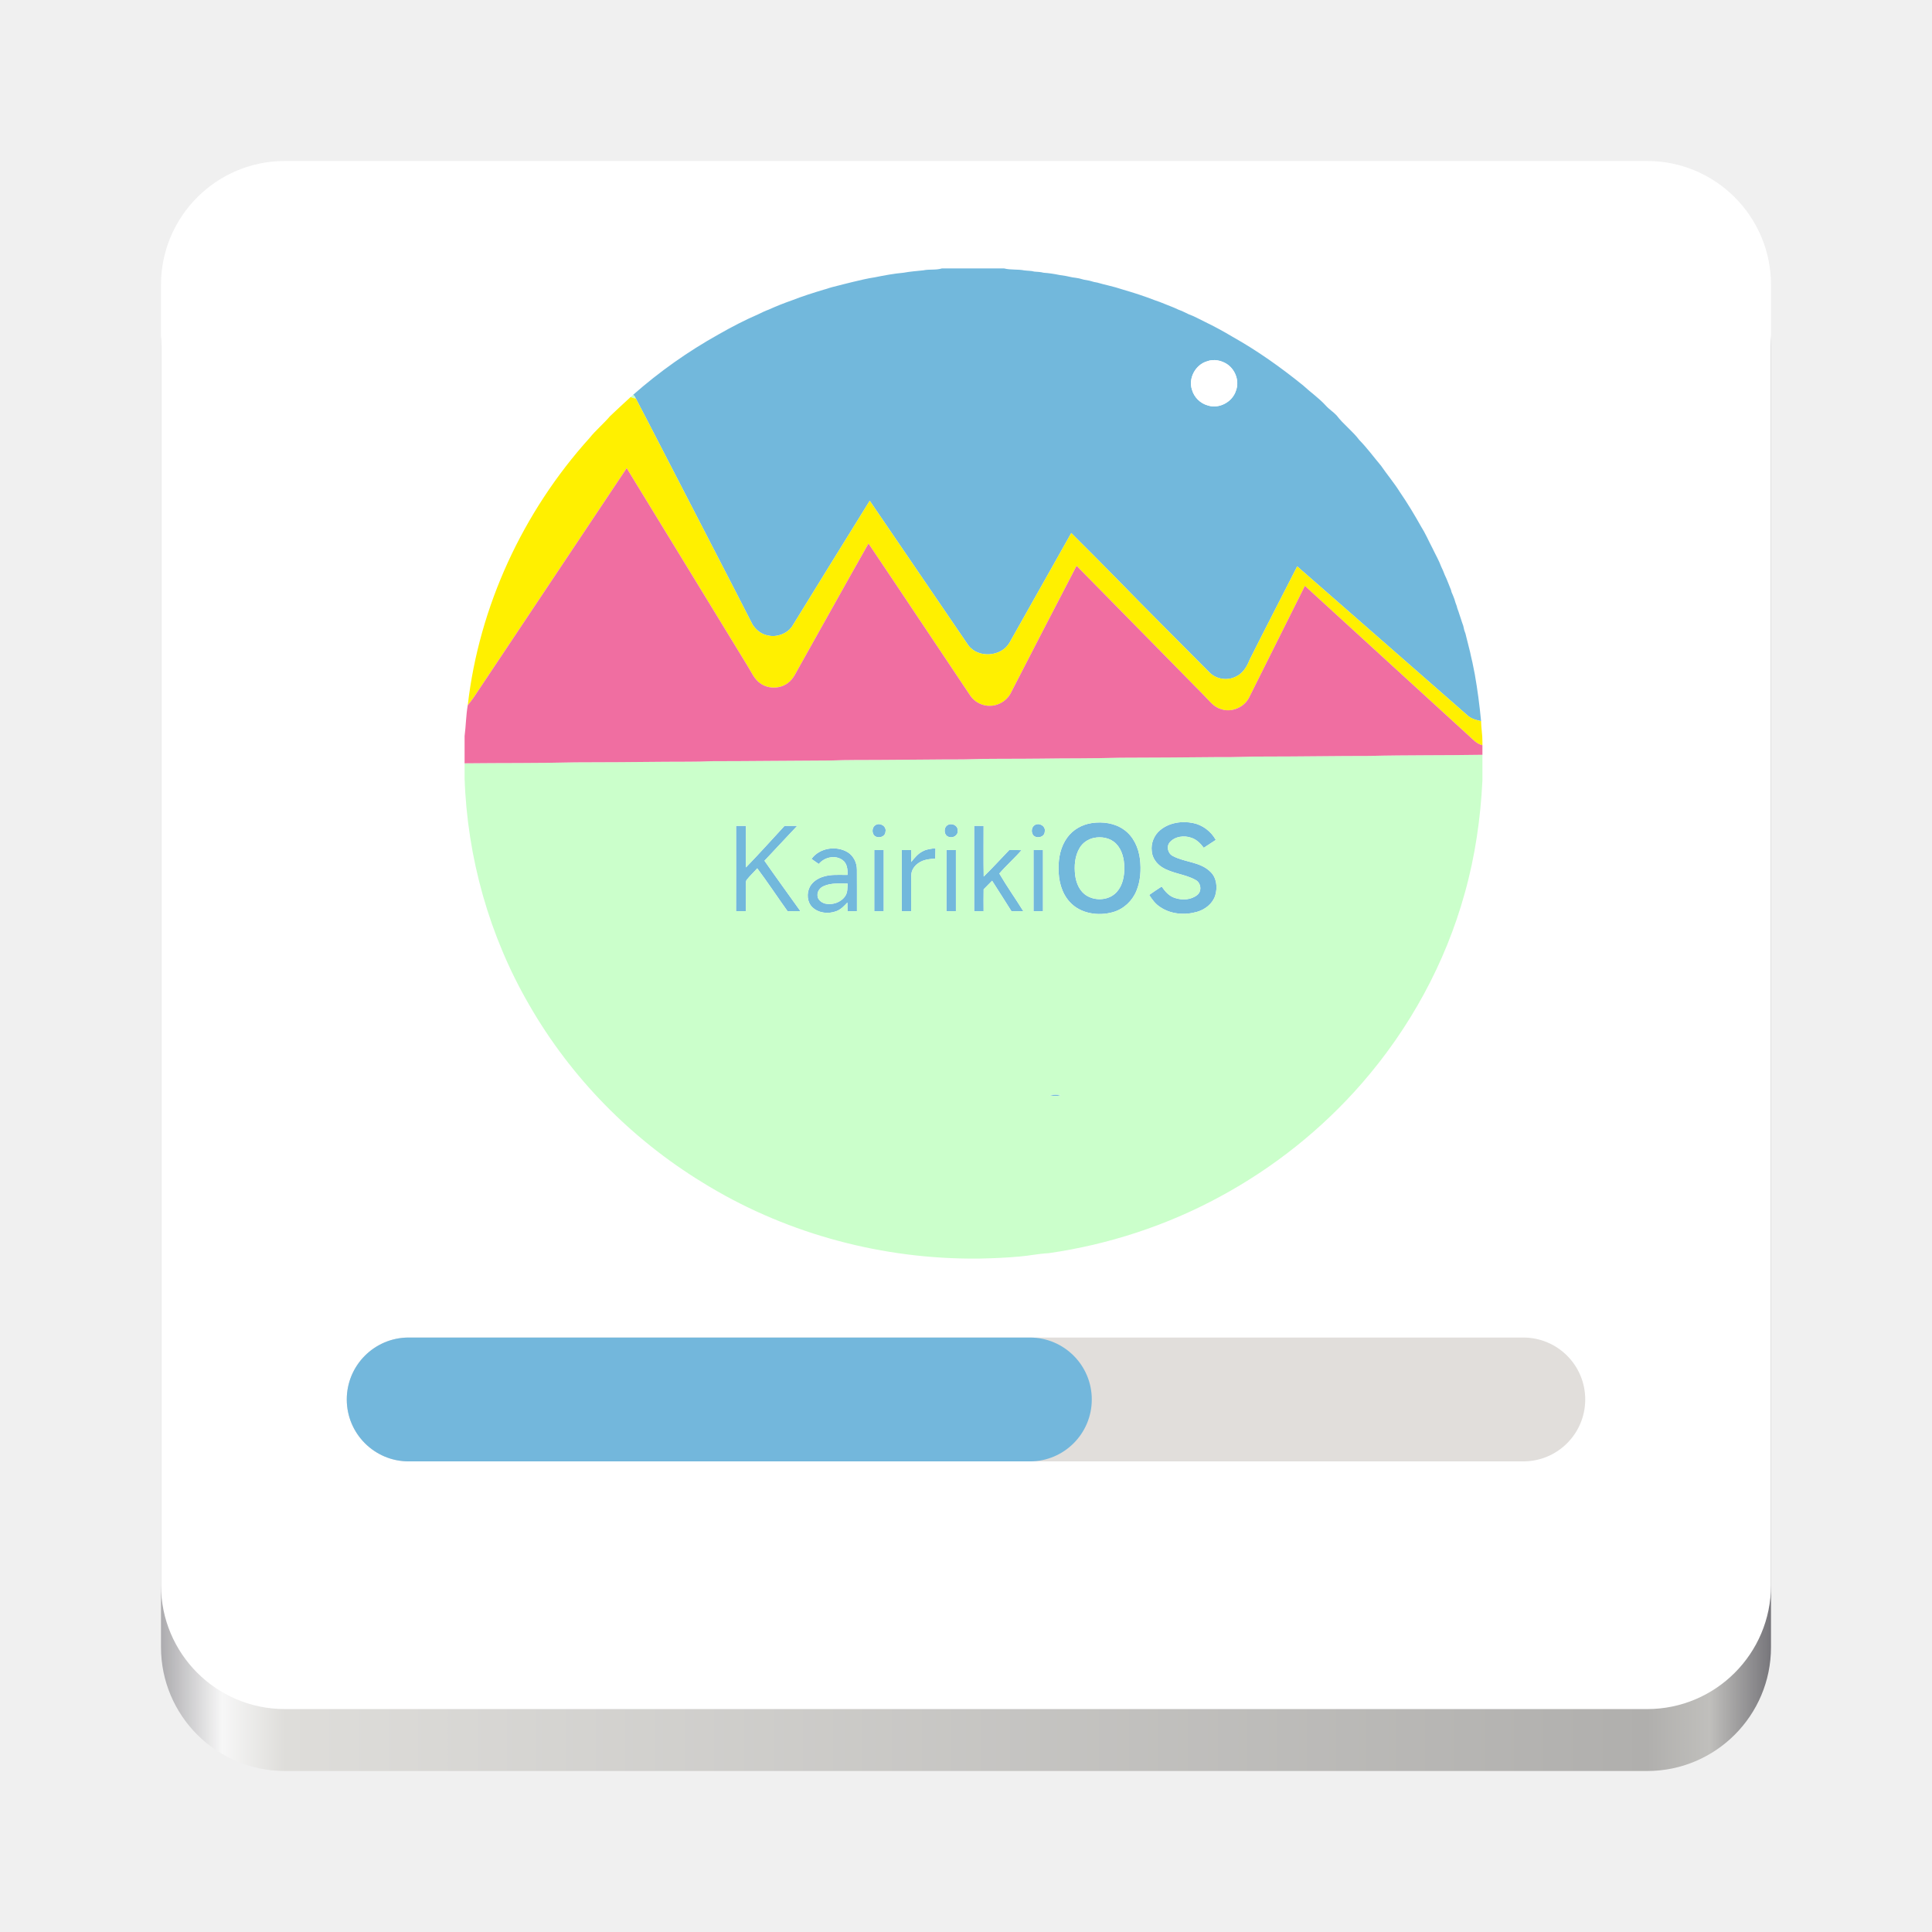
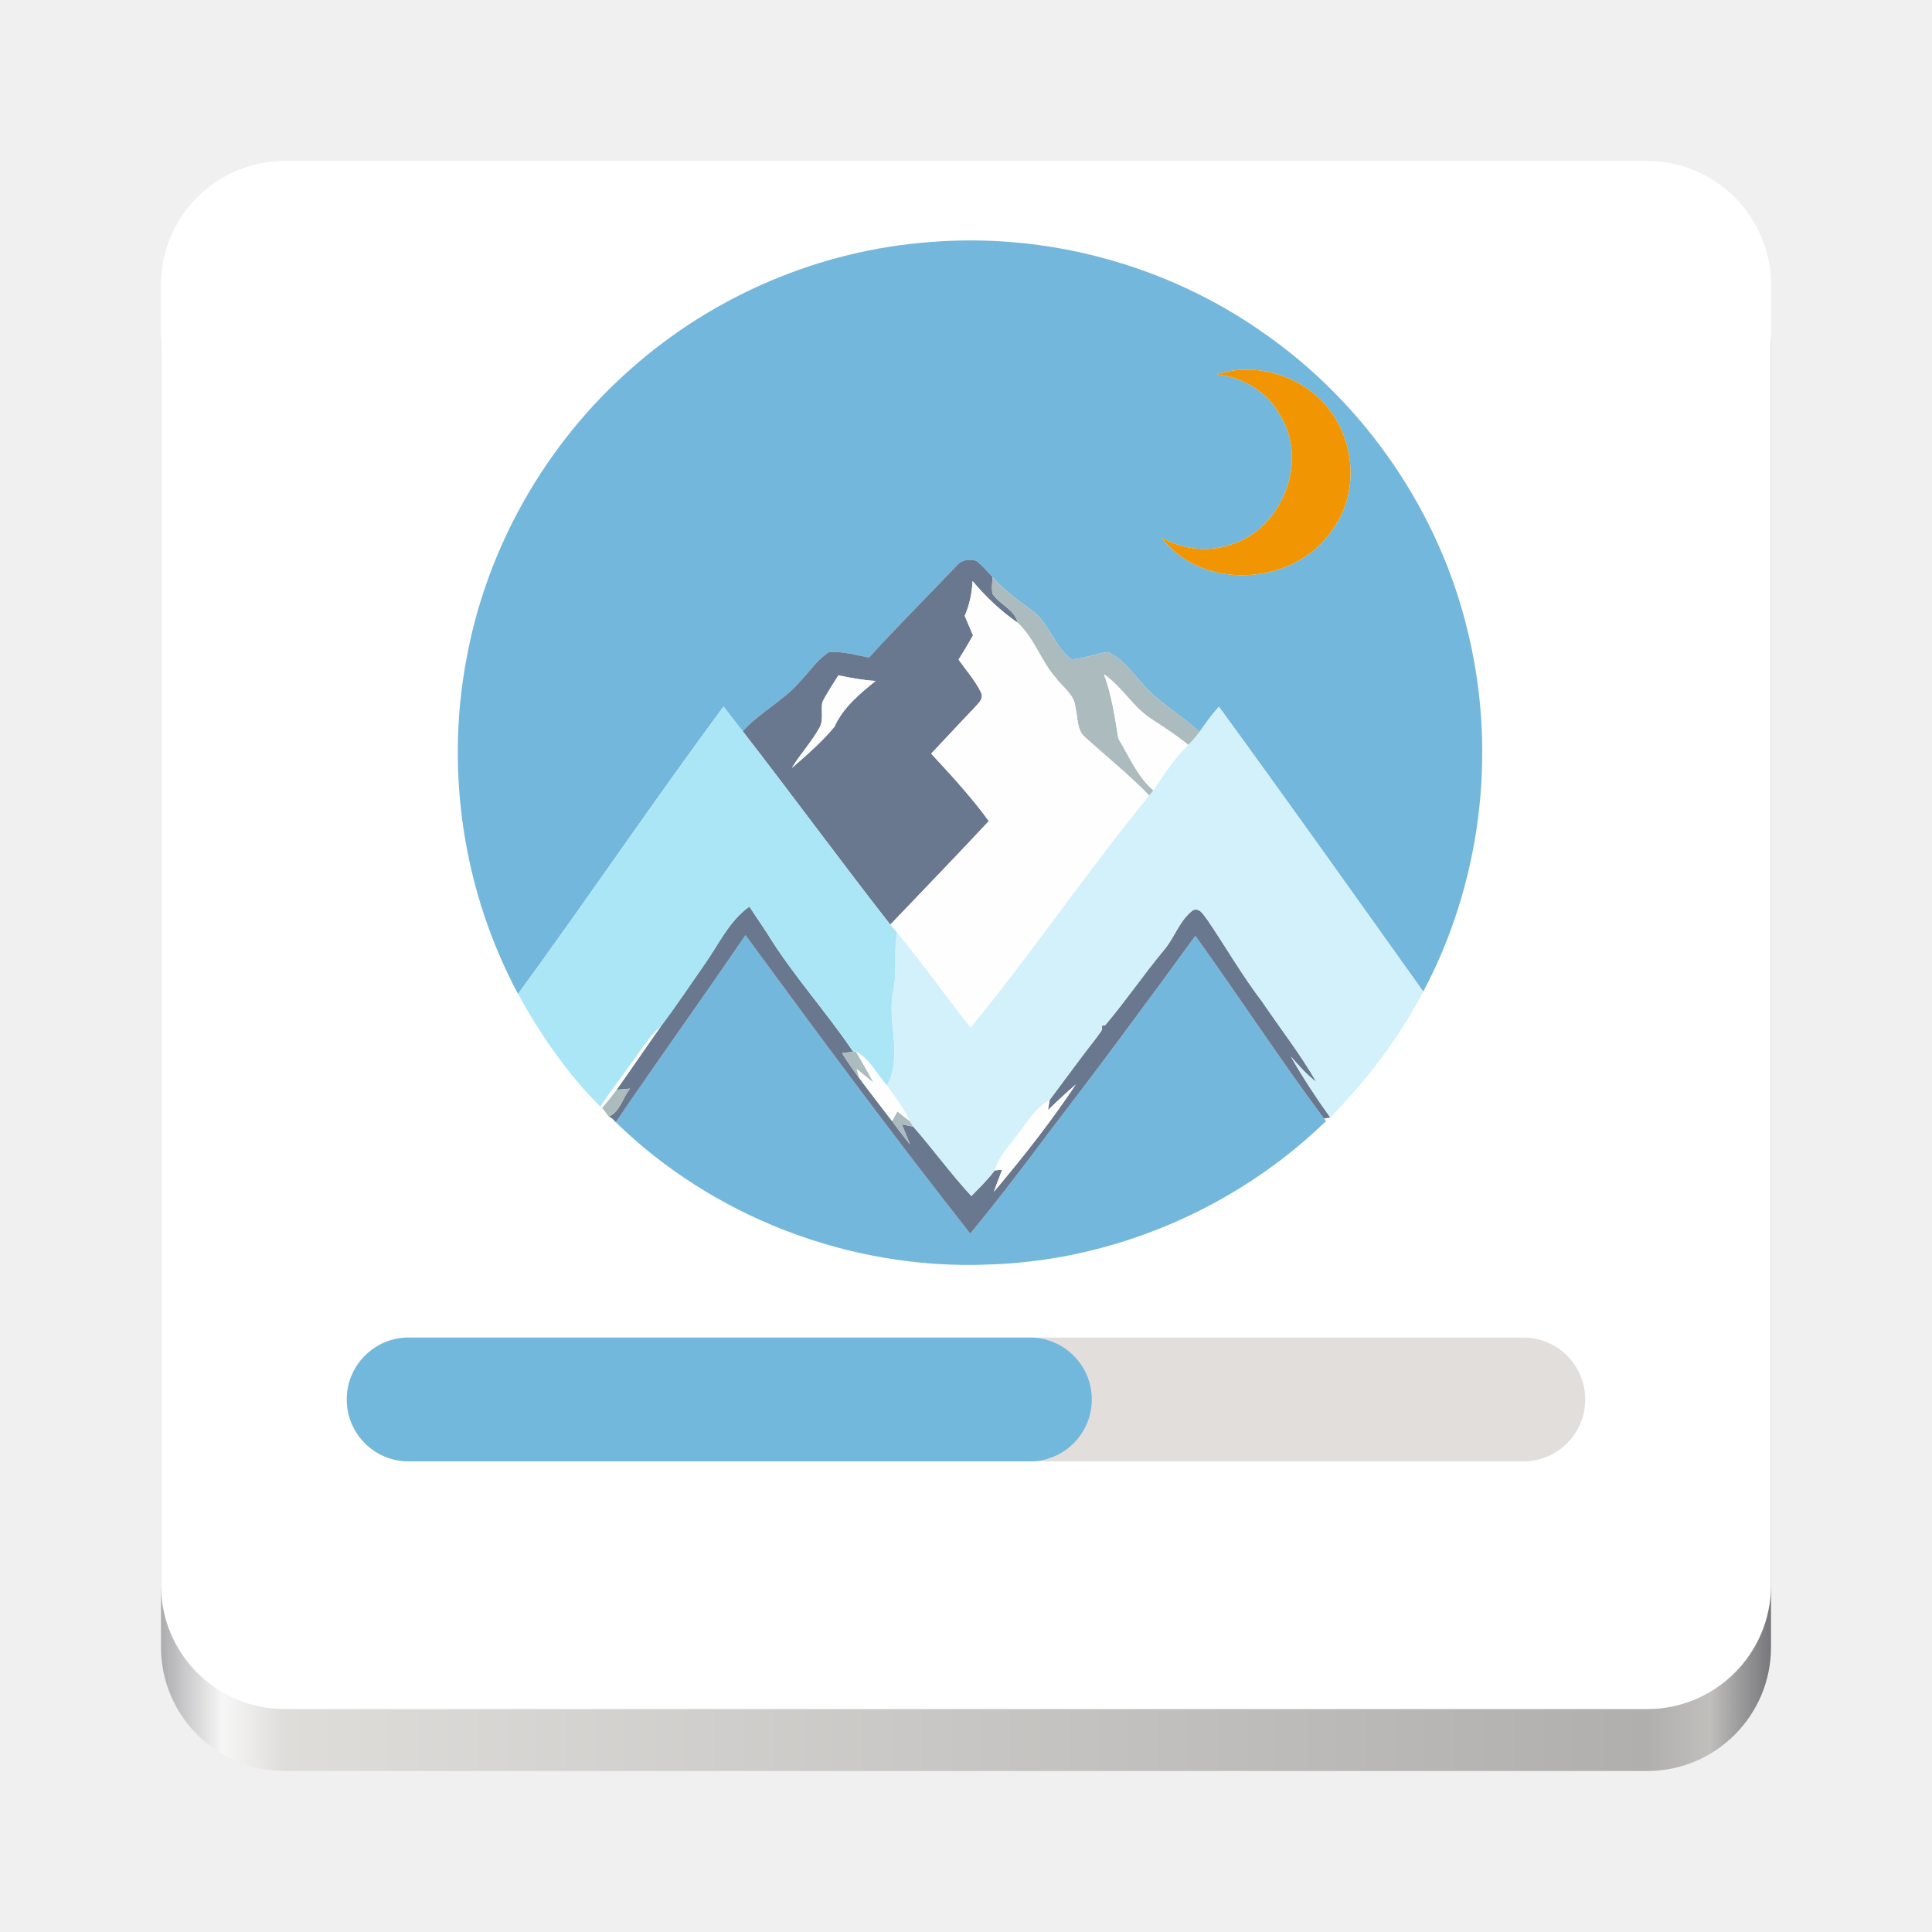
<svg xmlns="http://www.w3.org/2000/svg" xmlns:xlink="http://www.w3.org/1999/xlink" width="48" height="48" version="1.0" id="svg38" xml:space="preserve">
  <defs id="defs16">
    <linearGradient xlink:href="#a" id="b" gradientUnits="userSpaceOnUse" gradientTransform="matrix(0.23214,0,0,0.32895,-8.567,435.827)" x1="88.596" y1="-449.394" x2="536.596" y2="-449.394" />
    <linearGradient id="a">
      <stop offset="0" stop-color="#acabae" id="stop3" />
      <stop offset=".038" stop-color="#f7f7f7" id="stop5" />
      <stop offset=".077" stop-color="#deddda" id="stop7" />
      <stop offset=".923" stop-color="#b0afad" id="stop9" />
      <stop offset=".962" stop-color="#c0bfbc" id="stop11" />
      <stop offset="1" stop-color="#77767b" id="stop13" />
    </linearGradient>
    <linearGradient xlink:href="#a" id="linearGradient911" gradientUnits="userSpaceOnUse" gradientTransform="matrix(0.23214,0,0,0.32895,-8.567,435.827)" x1="88.596" y1="-449.394" x2="536.596" y2="-449.394" />
  </defs>
  <g transform="matrix(0.3846154,0,0,0.3846154,-0.6153843,-66.76923)" id="g36-2" style="display:inline;stroke-width:2.6">
    <rect ry="8" rx="8" y="188" x="12" height="100" width="104" style="fill:url(#linearGradient911);stroke-width:6.76;marker:none" fill="url(#b)" id="rect18-7" />
    <rect style="stroke-width:6.76;marker:none" width="104" height="100" x="12" y="184" rx="8" ry="8" fill="#ffffff" id="rect20-0" />
    <g transform="translate(-104,-365.5)" color="#000000" id="g26-9" style="stroke-width:6.76">
      <rect ry="4" rx="4" y="625.5" x="128" height="8" width="80" style="stroke-width:17.576;marker:none" overflow="visible" fill="#e1dedb" id="rect22-3" />
-       <rect ry="4" rx="4" y="625.5" x="128" height="8" width="48.125" style="fill:#73b7dc;fill-opacity:1;stroke-width:17.576;marker:none" overflow="visible" fill="#3584e4" id="rect24-6" />
+       <rect ry="4" rx="4" y="625.5" x="128" height="8" width="48.125" style="fill:#72b8dc;fill-opacity:1;stroke-width:17.576;marker:none" overflow="visible" fill="#3584e4" id="rect24-6" />
    </g>
  </g>
-   <g id="g2" transform="matrix(0.02867108,0,0,0.02867108,11.54251,6.669176)">
-     <g id="#72b8dcff">
-       <path fill="#72b8dc" opacity="1" d="m 413.6,0 h 53.91 c 5.77,1.46 11.77,0.56 17.58,1.71 2.87,0.38 5.82,0.23 8.64,1.03 2.67,0.22 5.39,0.27 8,0.99 4.66,0.3 9.28,1.03 13.86,1.97 3.7,0.45 7.38,1.15 11.01,2.01 1.97,0.27 3.96,0.52 5.92,0.92 1.34,0.35 2.69,0.69 4.03,1.09 1.67,0.27 3.34,0.55 5,0.91 1.34,0.36 2.68,0.71 4.02,1.13 0.9,0.17 1.82,0.34 2.74,0.51 1.71,0.51 3.47,0.92 5.2,1.43 1.33,0.31 2.67,0.62 4,0.98 4.36,1.02 8.66,2.25 12.92,3.64 9.47,2.76 18.89,5.8 28.08,9.38 2.69,0.91 5.38,1.85 7.99,3 1.68,0.61 3.34,1.28 4.99,1.98 2.38,0.87 4.68,1.93 6.98,3 3.09,1.09 6.02,2.58 8.97,4.01 4.9,1.74 9.41,4.38 14.1,6.6 8.18,3.97 16.19,8.29 23.99,12.98 21.6,12.1 41.82,26.52 61.07,42.08 6.42,5.96 13.71,10.95 19.63,17.45 2.81,3.23 6.54,5.45 9.43,8.59 5.85,7.74 13.86,13.53 19.67,21.31 6.81,6.94 12.54,14.83 18.8,22.25 5.25,7.66 11.27,14.76 16.21,22.64 6.62,9.65 12.68,19.68 18.39,29.88 3.84,6.05 6.67,12.66 9.99,18.99 2.52,5.36 5.57,10.49 7.61,16.07 1.08,2.3 2.16,4.6 3,7 1.07,2.29 2.14,4.59 3,6.97 0.86,2.03 1.65,4.09 2.45,6.14 0.11,0.44 0.32,1.32 0.43,1.76 0.94,2.01 1.74,4.09 2.52,6.18 0.28,1 0.59,2.01 0.91,3.01 0.35,1.02 0.73,2.03 1.12,3.04 0.12,0.46 0.35,1.37 0.46,1.83 0.37,1.01 0.74,2.03 1.11,3.05 0.32,0.99 0.65,1.99 0.97,3 0.34,0.99 0.67,2 1.01,3.01 0.32,0.99 0.64,1.99 0.96,3 0.36,1 0.72,2 1.08,3.01 0.33,1.31 0.62,2.64 0.92,3.98 0.35,1 0.71,2 1.07,3.01 0.34,1.31 0.65,2.63 0.97,3.96 0.37,1.32 0.68,2.66 1.02,4.01 0.35,1.32 0.66,2.65 0.99,3.99 0.36,1.32 0.68,2.66 1.01,4 0.49,2.04 0.82,4.12 1.35,6.16 0.2,0.92 0.42,1.84 0.66,2.77 0.38,1.66 0.66,3.33 1,5.01 0.37,1.66 0.66,3.34 1.01,5.02 2.39,13.54 4.19,27.17 5.48,40.85 -4.02,-0.87 -8.17,-1.93 -11.38,-4.65 -49.34,-43.12 -98.56,-86.39 -147.95,-129.45 -13.73,26.96 -27.63,53.85 -41.2,80.89 -2.28,5.88 -5.76,11.73 -11.68,14.51 -7.35,3.89 -17,2.54 -22.93,-3.29 -27.57,-27.74 -55.26,-55.36 -82.55,-83.37 -12.41,-12.61 -24.82,-25.22 -37.42,-37.64 -17.89,31.66 -35.64,63.39 -53.52,95.05 -7.08,12.28 -27.23,13.7 -35.71,2.23 -28.5,-41.72 -56.9,-83.52 -85.41,-125.24 -22.55,36.41 -45.13,72.81 -67.53,109.31 -4.66,6.13 -13.12,9.15 -20.62,7.44 -5.64,-0.94 -10.38,-4.8 -13.42,-9.5 -19.91,-39.03 -40.2,-77.88 -60.21,-116.86 -13.71,-26.32 -27.12,-52.8 -40.93,-79.06 -0.6,-1.16 -1.2,-2.4 -2.3,-3.16 22.7,-19.99 47.53,-37.58 73.96,-52.31 11.19,-6.41 22.68,-12.39 34.52,-17.5 2.95,-1.43 5.89,-2.9 8.98,-4 6.53,-2.96 13.2,-5.62 19.97,-7.98 9.21,-3.61 18.67,-6.61 28.15,-9.43 0.45,-0.13 1.36,-0.38 1.81,-0.51 3.61,-1.26 7.32,-2.19 11.04,-3.08 1.32,-0.38 2.65,-0.7 3.99,-1.03 1.31,-0.36 2.65,-0.67 3.99,-0.99 1.32,-0.36 2.66,-0.68 4.01,-0.99 6.27,-1.48 12.55,-3.06 18.94,-3.98 8.23,-1.67 16.52,-3.23 24.89,-3.97 5.67,-1.04 11.44,-1.48 17.17,-2.08 C 402.81,0.52 408.35,1.62 413.6,0 m 229.71,80.5 c -9.98,2.94 -16.37,14.73 -12.98,24.65 1.81,6.5 7.18,11.81 13.69,13.57 9.81,3.24 21.36,-3 24.4,-12.79 3.16,-8.18 -0.41,-18.05 -7.55,-22.9 -5.08,-3.4 -11.74,-4.76 -17.56,-2.53 z" id="path1-0" />
-       <path fill="#72b8dc" opacity="1" d="m 543.44,480.62 c 9.63,-1.45 20.08,0.01 28.09,5.83 8.2,5.86 12.58,15.76 13.74,25.55 1.05,9.14 0.48,18.7 -3.06,27.29 -3.55,8.8 -11.1,15.87 -20.27,18.48 -12.9,3.7 -28.48,1.38 -37.73,-8.99 -6.99,-7.77 -9.62,-18.52 -9.5,-28.77 -0.16,-9.38 1.86,-19.12 7.49,-26.8 4.93,-6.92 12.9,-11.35 21.24,-12.59 m 1.91,12.84 c -5,1.07 -9.62,4.12 -12.28,8.54 -4.37,7.16 -4.95,15.96 -3.93,24.1 0.91,6.82 3.97,13.96 10.16,17.54 8.02,4.78 19.6,3.78 25.9,-3.4 5.15,-5.74 6.59,-13.8 6.48,-21.28 -0.1,-7.32 -1.89,-15.14 -7.18,-20.5 -4.9,-4.98 -12.48,-6.37 -19.15,-5 z" id="path2-9" />
-       <path fill="#72b8dc" opacity="1" d="m 602.73,486.74 c 7.79,-6.49 18.76,-8.16 28.5,-6.16 8.34,1.65 15.61,7.25 19.73,14.63 -3.47,2.28 -6.93,4.58 -10.42,6.83 -2.8,-3.72 -6.24,-7.21 -10.78,-8.68 -6.21,-2.22 -14.09,-1.28 -18.62,3.84 -3.26,3.69 -1.66,9.92 2.68,12.01 10.35,5.5 23.67,4.93 32.39,13.55 5.55,5.15 6.38,13.65 4.27,20.58 -2.27,7.14 -8.75,12.18 -15.77,14.19 -10.6,3.07 -22.79,2.15 -32.03,-4.2 -4.02,-2.58 -6.93,-6.45 -9.41,-10.45 3.53,-2.52 7.15,-4.93 10.8,-7.28 2.88,4.23 6.44,8.38 11.53,9.92 6.33,2.13 14.02,1.71 19.35,-2.64 4.24,-3.45 3.09,-10.79 -1.76,-13.11 -9.09,-5.02 -20.09,-5.37 -28.94,-10.98 -4.7,-3.06 -8.37,-8.05 -8.78,-13.77 -0.87,-6.82 1.95,-13.91 7.26,-18.28 z" id="path3-4" />
-       <path fill="#72b8dc" opacity="1" d="m 356.27,482.23 c 3.9,-2.24 9.53,1.17 8.47,5.83 -0.1,4.78 -6.98,6.43 -9.93,3.13 -2.13,-2.63 -1.65,-7.28 1.46,-8.96 z" id="path4-8" />
-       <path fill="#72b8dc" opacity="1" d="m 418.39,482.48 c 3.45,-2.35 9.2,0.05 8.9,4.55 0.63,4.26 -4.28,7.03 -7.93,5.5 -4.11,-1.39 -4.47,-7.79 -0.97,-10.05 z" id="path5-8" />
-       <path fill="#72b8dc" opacity="1" d="m 494.26,482.24 c 3.89,-2.25 9.53,1.14 8.48,5.8 -0.08,4.82 -7.04,6.47 -9.97,3.1 -2.07,-2.63 -1.6,-7.24 1.49,-8.9 z" id="path6-2" />
-       <path fill="#72b8dc" opacity="1" d="m 235.25,483.03 c 2.83,-0.02 5.67,-0.01 8.51,0.01 -0.01,11.99 -0.17,23.99 0.08,35.99 11.36,-11.78 22.33,-23.93 33.4,-35.97 3.66,-0.07 7.32,-0.08 10.99,-0.03 -9.49,10.05 -18.95,20.13 -28.38,30.23 10.23,14.68 20.78,29.12 31.16,43.7 -3.7,0.04 -7.4,0.05 -11.1,0.05 -8.86,-12.33 -17.2,-25.04 -26.31,-37.18 -2.92,3.33 -6.21,6.33 -8.98,9.8 -1.24,1.5 -0.81,3.58 -0.95,5.38 0.09,7.32 0.03,14.65 0.08,21.97 -2.84,0 -5.68,-0.01 -8.52,-0.04 0.09,-24.64 0.05,-49.27 0.02,-73.91 z" id="path7-4" />
-       <path fill="#72b8dc" opacity="1" d="m 441.56,482.98 c 2.73,0.01 5.45,0.03 8.19,0.06 0.02,14.64 -0.16,29.28 0.09,43.92 7.59,-7.42 14.74,-15.28 22.09,-22.94 3.57,-0.04 7.15,-0.04 10.72,0.03 -6.11,7.06 -13.2,13.23 -19.27,20.31 6.47,11.12 14,21.66 20.78,32.62 -3.42,0.02 -6.83,0.03 -10.25,0.04 -5.65,-8.78 -11.07,-17.7 -16.79,-26.44 -2.42,2.5 -4.85,4.99 -7.33,7.43 -0.12,6.31 -0.07,12.62 -0.03,18.93 -2.74,0.03 -5.47,0.06 -8.2,0.09 -0.05,-24.68 -0.05,-49.37 0,-74.05 z" id="path8-5" />
-       <path fill="#72b8dc" opacity="1" d="m 300.62,511.68 c 6.93,-9.63 21.44,-11.78 31.38,-5.79 5.12,3.19 7.98,9.19 7.97,15.14 0.1,11.99 -0.01,23.98 0.03,35.97 -2.74,-0.01 -5.47,-0.01 -8.2,-0.01 -0.03,-2.52 -0.06,-5.04 -0.08,-7.55 -2.8,3.02 -5.75,6.17 -9.74,7.58 -6.75,2.51 -15.2,1.71 -20.55,-3.41 -4.69,-4.46 -5.17,-12.04 -2.33,-17.61 2.25,-4.34 6.56,-7.24 11.11,-8.74 6.94,-2.42 14.4,-1.64 21.61,-1.7 0.19,-4.63 -0.22,-10.05 -4.4,-12.95 -6.42,-4.61 -15.64,-2.39 -20.5,3.47 -2.11,-1.46 -4.21,-2.93 -6.3,-4.4 m 10.64,23.53 c -3.11,1.31 -5.6,4.32 -5.45,7.82 -0.13,3.76 3.28,6.5 6.63,7.36 6.36,1.45 13.75,-1.01 17.42,-6.54 2.16,-3.18 1.86,-7.16 2.04,-10.8 -6.89,0.02 -14.18,-0.73 -20.64,2.16 z" id="path9-5" />
-       <path fill="#72b8dc" opacity="1" d="m 397.06,505.03 c 3.36,-1.86 7.24,-2.2 10.99,-2.6 -0.04,2.99 -0.08,5.99 -0.17,8.98 -5,0.34 -10.3,0.81 -14.51,3.81 -3.57,2.36 -6.29,6.31 -6.3,10.7 -0.21,10.36 0.01,20.72 -0.07,31.08 -2.74,0 -5.48,-0.01 -8.21,0 -0.04,-17.67 -0.03,-35.33 -0.01,-52.99 2.73,-0.01 5.47,-0.02 8.2,-0.01 0.01,3.44 0.02,6.89 0.05,10.34 2.87,-3.56 5.84,-7.26 10.03,-9.31 z" id="path10-1" />
-       <path fill="#72b8dc" opacity="1" d="m 355,504 c 2.74,0 5.47,0 8.21,0 0.03,17.66 0.04,35.33 0,52.99 -2.74,0 -5.47,0.01 -8.21,0.01 0,-17.67 0,-35.33 0,-53 z" id="path11-7" />
-       <path fill="#72b8dc" opacity="1" d="m 417.56,503.98 c 2.72,0.01 5.45,0.03 8.19,0.06 -0.03,17.64 -0.05,35.27 0.01,52.91 -2.74,0.03 -5.48,0.05 -8.21,0.07 -0.03,-17.68 -0.04,-35.36 0.01,-53.04 z" id="path12-1" />
-       <path fill="#72b8dc" opacity="1" d="m 493,504 c 2.73,0 5.47,0 8.21,0 0.03,17.67 0.04,35.33 0,53 -2.74,-0.01 -5.47,0 -8.2,0 C 492.99,539.34 493,521.67 493,504 Z" id="path13-1" />
-       <path fill="#72b8dc" opacity="1" d="m 506.59,716.36 c 3.41,-0.5 6.89,-0.54 10.32,-0.06 -3.36,1.14 -6.94,0.94 -10.32,0.06 z" id="path14-5" />
+   <g id="g1" transform="matrix(0.1002156,0,0,0.1002156,11.27275,5.872656)">
+     <g id="#73b7dcff">
+       <path fill="#73b7dc" opacity="1" d="M 43.91,32.86 C 64.32,14.71 90.74,3.44 117.99,1.42 c 28.96,-2.4 58.65,5.61 82.45,22.29 25.54,17.63 44.21,44.94 51.18,75.2 7.01,29.52 2.98,61.52 -11.26,88.32 -16.83,-23.57 -33.57,-47.22 -50.66,-70.62 -1.77,1.96 -3.33,4.1 -4.81,6.28 -4.62,-4.37 -10.39,-7.4 -14.45,-12.37 -2.56,-2.69 -4.79,-6.1 -8.39,-7.46 -3.02,0.36 -5.85,1.68 -8.9,1.8 -4.2,-3.14 -5.46,-8.9 -9.7,-12.04 -3.51,-2.52 -6.99,-5.13 -9.87,-8.37 -1.31,-1.38 -2.54,-2.86 -4.05,-4.02 -1.69,-0.55 -3.69,-0.21 -4.85,1.22 -7.21,7.61 -14.67,14.98 -21.71,22.75 -3.28,-0.58 -6.58,-1.58 -9.94,-1.34 -2.98,1.92 -4.93,5 -7.36,7.51 -4.1,4.7 -9.87,7.47 -14.02,12.12 -1.61,-2.03 -3.19,-4.08 -4.76,-6.13 C 49.52,140.02 33.17,164.23 15.95,187.8 2.45,162.67 -2.12,132.91 3.13,104.89 8.13,77.21 22.8,51.43 43.91,32.86 m 145.21,1.38 c 6.45,0.64 12.58,4.22 15.67,10.02 7.34,11.4 0.51,28.47 -12.36,32.23 -5.62,1.84 -11.82,1.09 -16.94,-1.8 10.11,13.46 33.14,11.91 42.27,-1.9 7.31,-9.59 5.56,-24.33 -3.09,-32.52 -6.57,-6.35 -16.84,-8.98 -25.55,-6.03 z" id="path1" />
+       <path fill="#73b7dc" opacity="1" d="m 40.18,219.62 c 10.57,-15.56 21.56,-30.83 32.15,-46.38 18.24,24.91 36.62,49.73 55.71,73.99 7.02,-8.46 13.65,-17.25 20.24,-26.05 12.11,-15.74 23.89,-31.73 35.58,-47.78 10.77,15 20.88,30.48 31.87,45.3 l 0.54,0.62 c -22.42,21.73 -53.02,34.8 -84.26,35.59 -33.7,1.25 -67.69,-11.73 -91.83,-35.29 z" id="path2" />
    </g>
-     <g id="#ffffffff">
-       <path fill="#ffffff" opacity="1" d="m 643.31,80.5 c 5.82,-2.23 12.48,-0.87 17.56,2.53 7.14,4.85 10.71,14.72 7.55,22.9 -3.04,9.79 -14.59,16.03 -24.4,12.79 -6.51,-1.76 -11.88,-7.07 -13.69,-13.57 -3.39,-9.92 3,-21.71 12.98,-24.65 z" id="path15-2" />
+     <g id="#f19602ff">
+       <path fill="#f19602" opacity="1" d="m 189.12,34.24 c 8.71,-2.95 18.98,-0.32 25.55,6.03 8.65,8.19 10.4,22.93 3.09,32.52 -9.13,13.81 -32.16,15.36 -42.27,1.9 5.12,2.89 11.32,3.64 16.94,1.8 12.87,-3.76 19.7,-20.83 12.36,-32.23 -3.09,-5.8 -9.22,-9.38 -15.67,-10.02 z" id="path3" />
    </g>
-     <g id="#cbffcbff">
-       <path fill="#cbffcb" opacity="1" d="m 143.94,111.38 c 0.69,-0.64 1.4,-1.27 2.13,-1.88 1.1,0.76 1.7,2 2.3,3.16 -1.56,-0.08 -3.08,-0.51 -4.43,-1.28 z" id="path16-7" />
-       <path fill="#cbffcb" opacity="1" d="m 695.03,422.96 c 29.65,0 59.31,-0.54 88.97,-0.53 32.65,-0.83 65.33,-0.41 98,-0.98 v 22.23 c -1.62,32.99 -6.37,65.91 -15.33,97.73 -16.74,60.59 -47.66,117.05 -88.88,164.43 -34.71,39.94 -76.75,73.42 -123.3,98.55 -46.03,24.98 -96.6,41.51 -148.43,48.94 -8.49,0.41 -16.82,2.22 -25.28,2.91 -11.62,1.07 -23.3,1.52 -34.96,1.76 h -9.45 C 355.53,857.22 274.83,834.61 206.05,791.98 144.32,754.23 92.05,700.98 56,638.19 21.42,578.66 2.24,510.36 0,441.6 v -12.77 c 31.98,-0.38 63.98,-0.02 95.95,-0.85 26.02,-0.03 52.03,-0.21 78.04,-0.49 13.32,-0.15 26.65,0.14 39.96,-0.5 34.67,-0.02 69.34,-0.51 104.01,-0.61 13.68,-0.63 27.37,-0.35 41.06,-0.49 24.32,-0.07 48.63,-0.49 72.95,-0.48 22.34,-0.78 44.7,-0.34 67.04,-0.66 22.99,-0.38 45.99,-0.04 68.97,-0.78 28.33,-0.01 56.66,-0.29 84.99,-0.54 14.03,0.26 28.03,-0.64 42.06,-0.47 m -151.59,57.66 c -8.34,1.24 -16.31,5.67 -21.24,12.59 -5.63,7.68 -7.65,17.42 -7.49,26.8 -0.12,10.25 2.51,21 9.5,28.77 9.25,10.37 24.83,12.69 37.73,8.99 9.17,-2.61 16.72,-9.68 20.27,-18.48 3.54,-8.59 4.11,-18.15 3.06,-27.29 -1.16,-9.79 -5.54,-19.69 -13.74,-25.55 -8.01,-5.82 -18.46,-7.28 -28.09,-5.83 m 59.29,6.12 c -5.31,4.37 -8.13,11.46 -7.26,18.28 0.41,5.72 4.08,10.71 8.78,13.77 8.85,5.61 19.85,5.96 28.94,10.98 4.85,2.32 6,9.66 1.76,13.11 -5.33,4.35 -13.02,4.77 -19.35,2.64 -5.09,-1.54 -8.65,-5.69 -11.53,-9.92 -3.65,2.35 -7.27,4.76 -10.8,7.28 2.48,4 5.39,7.87 9.41,10.45 9.24,6.35 21.43,7.27 32.03,4.2 7.02,-2.01 13.5,-7.05 15.77,-14.19 2.11,-6.93 1.28,-15.43 -4.27,-20.58 -8.72,-8.62 -22.04,-8.05 -32.39,-13.55 -4.34,-2.09 -5.94,-8.32 -2.68,-12.01 4.53,-5.12 12.41,-6.06 18.62,-3.84 4.54,1.47 7.98,4.96 10.78,8.68 3.49,-2.25 6.95,-4.55 10.42,-6.83 -4.12,-7.38 -11.39,-12.98 -19.73,-14.63 -9.74,-2 -20.71,-0.33 -28.5,6.16 m -246.46,-4.51 c -3.11,1.68 -3.59,6.33 -1.46,8.96 2.95,3.3 9.83,1.65 9.93,-3.13 1.06,-4.66 -4.57,-8.07 -8.47,-5.83 m 62.12,0.25 c -3.5,2.26 -3.14,8.66 0.97,10.05 3.65,1.53 8.56,-1.24 7.93,-5.5 0.3,-4.5 -5.45,-6.9 -8.9,-4.55 m 75.87,-0.24 c -3.09,1.66 -3.56,6.27 -1.49,8.9 2.93,3.37 9.89,1.72 9.97,-3.1 1.05,-4.66 -4.59,-8.05 -8.48,-5.8 m -259.01,0.79 c 0.03,24.64 0.07,49.27 -0.02,73.91 2.84,0.03 5.68,0.04 8.52,0.04 -0.05,-7.32 0.01,-14.65 -0.08,-21.97 0.14,-1.8 -0.29,-3.88 0.95,-5.38 2.77,-3.47 6.06,-6.47 8.98,-9.8 9.11,12.14 17.45,24.85 26.31,37.18 3.7,0 7.4,-0.01 11.1,-0.05 -10.38,-14.58 -20.93,-29.02 -31.16,-43.7 9.43,-10.1 18.89,-20.18 28.38,-30.23 -3.67,-0.05 -7.33,-0.04 -10.99,0.03 -11.07,12.04 -22.04,24.19 -33.4,35.97 -0.25,-12 -0.09,-24 -0.08,-35.99 -2.84,-0.02 -5.68,-0.03 -8.51,-0.01 m 206.31,-0.05 c -0.05,24.68 -0.05,49.37 0,74.05 2.73,-0.03 5.46,-0.06 8.2,-0.09 -0.04,-6.31 -0.09,-12.62 0.03,-18.93 2.48,-2.44 4.91,-4.93 7.33,-7.43 5.72,8.74 11.14,17.66 16.79,26.44 3.42,-0.01 6.83,-0.02 10.25,-0.04 -6.78,-10.96 -14.31,-21.5 -20.78,-32.62 6.07,-7.08 13.16,-13.25 19.27,-20.31 -3.57,-0.07 -7.15,-0.07 -10.72,-0.03 -7.35,7.66 -14.5,15.52 -22.09,22.94 -0.25,-14.64 -0.07,-29.28 -0.09,-43.92 -2.74,-0.03 -5.46,-0.05 -8.19,-0.06 m -140.94,28.7 c 2.09,1.47 4.19,2.94 6.3,4.4 4.86,-5.86 14.08,-8.08 20.5,-3.47 4.18,2.9 4.59,8.32 4.4,12.95 -7.21,0.06 -14.67,-0.72 -21.61,1.7 -4.55,1.5 -8.86,4.4 -11.11,8.74 -2.84,5.57 -2.36,13.15 2.33,17.61 5.35,5.12 13.8,5.92 20.55,3.41 3.99,-1.41 6.94,-4.56 9.74,-7.58 0.02,2.51 0.05,5.03 0.08,7.55 2.73,0 5.46,0 8.2,0.01 -0.04,-11.99 0.07,-23.98 -0.03,-35.97 0.01,-5.95 -2.85,-11.95 -7.97,-15.14 -9.94,-5.99 -24.45,-3.84 -31.38,5.79 m 96.44,-6.65 c -4.19,2.05 -7.16,5.75 -10.03,9.31 -0.03,-3.45 -0.04,-6.9 -0.05,-10.34 -2.73,-0.01 -5.47,0 -8.2,0.01 -0.02,17.66 -0.03,35.32 0.01,52.99 2.73,-0.01 5.47,0 8.21,0 0.08,-10.36 -0.14,-20.72 0.07,-31.08 0.01,-4.39 2.73,-8.34 6.3,-10.7 4.21,-3 9.51,-3.47 14.51,-3.81 0.09,-2.99 0.13,-5.99 0.17,-8.98 -3.75,0.4 -7.63,0.74 -10.99,2.6 M 355,504 c 0,17.67 0,35.33 0,53 2.74,0 5.47,-0.01 8.21,-0.01 0.04,-17.66 0.03,-35.33 0,-52.99 -2.74,0 -5.47,0 -8.21,0 m 62.56,-0.02 c -0.05,17.68 -0.04,35.36 -0.01,53.04 2.73,-0.02 5.47,-0.04 8.21,-0.07 -0.06,-17.64 -0.04,-35.27 -0.01,-52.91 -2.74,-0.03 -5.47,-0.05 -8.19,-0.06 M 493,504 c 0,17.67 -0.01,35.34 0.01,53 2.73,0 5.46,-0.01 8.2,0 0.04,-17.67 0.03,-35.33 0,-53 -2.74,0 -5.48,0 -8.21,0 m 13.59,212.36 c 3.38,0.88 6.96,1.08 10.32,-0.06 -3.43,-0.48 -6.91,-0.44 -10.32,0.06 z" id="path17-6" />
-       <path fill="#cbffcb" opacity="1" d="m 545.35,493.46 c 6.67,-1.37 14.25,0.02 19.15,5 5.29,5.36 7.08,13.18 7.18,20.5 0.11,7.48 -1.33,15.54 -6.48,21.28 -6.3,7.18 -17.88,8.18 -25.9,3.4 -6.19,-3.58 -9.25,-10.72 -10.16,-17.54 -1.02,-8.14 -0.44,-16.94 3.93,-24.1 2.66,-4.42 7.28,-7.47 12.28,-8.54 z" id="path18" />
-       <path fill="#cbffcb" opacity="1" d="m 311.26,535.21 c 6.46,-2.89 13.75,-2.14 20.64,-2.16 -0.18,3.64 0.12,7.62 -2.04,10.8 -3.67,5.53 -11.06,7.99 -17.42,6.54 -3.35,-0.86 -6.76,-3.6 -6.63,-7.36 -0.15,-3.5 2.34,-6.51 5.45,-7.82 z" id="path19" />
+     <g id="#69788fff">
+       <path fill="#69788f" opacity="1" d="m 124.68,81.65 c 1.16,-1.43 3.16,-1.77 4.85,-1.22 1.51,1.16 2.74,2.64 4.05,4.02 -0.05,1.39 -0.32,2.82 0.01,4.2 1.79,2.64 5.47,3.84 6.24,7.16 -4.19,-2.92 -7.94,-6.43 -11.2,-10.36 -0.16,2.97 -0.74,5.9 -1.95,8.62 0.67,1.62 1.37,3.23 2.06,4.85 -1.14,2.03 -2.34,4.03 -3.58,6.01 1.91,2.71 4.18,5.22 5.6,8.24 0.7,1.66 -0.93,2.75 -1.84,3.87 -3.56,3.69 -7.02,7.49 -10.55,11.2 4.98,5.38 9.97,10.78 14.29,16.72 -8.06,8.63 -16.26,17.13 -24.43,25.67 -12.38,-15.84 -24.26,-32.06 -36.58,-47.94 4.15,-4.65 9.92,-7.42 14.02,-12.12 2.43,-2.51 4.38,-5.59 7.36,-7.51 3.36,-0.24 6.66,0.76 9.94,1.34 7.04,-7.77 14.5,-15.14 21.71,-22.75 m -29.31,27.17 c -1.35,2.21 -2.84,4.34 -3.99,6.66 -0.39,2.04 0.36,4.27 -0.64,6.21 -1.96,3.6 -4.81,6.6 -6.92,10.1 3.69,-3.2 7.45,-6.45 10.56,-10.21 2.16,-4.79 6.22,-8.15 10.21,-11.37 -3.11,-0.18 -6.18,-0.74 -9.22,-1.39 z" id="path4" />
+       <path fill="#69788f" opacity="1" d="m 62.23,180.41 c 3.48,-4.91 6.02,-10.67 11.06,-14.26 1.46,2.17 2.91,4.34 4.35,6.52 6.33,10.39 14.61,19.39 21.39,29.47 -0.69,0.09 -2.07,0.26 -2.77,0.34 1.29,2.07 2.68,4.08 4.16,6.01 2.67,3.67 5.5,7.22 8.24,10.83 1.44,1.96 2.91,3.89 4.45,5.77 -0.64,-1.66 -1.37,-3.29 -1.99,-4.95 0.7,0.14 2.1,0.42 2.81,0.57 4.92,5.62 9.31,11.71 14.39,17.2 2.01,-2.05 4.07,-4.05 5.8,-6.35 0.46,-0.04 1.37,-0.13 1.83,-0.17 -0.51,1.37 -1.53,4.1 -2.05,5.47 7.2,-8.52 14.11,-17.3 20.3,-26.58 -2.37,2.03 -4.65,4.17 -6.89,6.35 0.11,-0.64 0.32,-1.91 0.43,-2.54 3.93,-5.23 7.75,-10.52 11.78,-15.66 0.45,-0.85 1.62,-1.62 1.08,-2.71 0.23,-0.04 0.7,-0.14 0.93,-0.18 5.09,-6.05 9.57,-12.62 14.63,-18.71 2.61,-3.11 3.81,-7.32 7.14,-9.81 1.84,-0.61 2.62,1.36 3.6,2.5 4.52,6.68 8.55,13.69 13.45,20.12 4.52,6.66 9.48,13.03 13.52,20 -2.42,-1.8 -4.36,-4.09 -6.34,-6.32 2.97,5.21 6.28,10.24 9.78,15.12 -0.39,0.06 -1.19,0.19 -1.58,0.26 -10.99,-14.82 -21.1,-30.3 -31.87,-45.3 -11.69,16.05 -23.47,32.04 -35.58,47.78 -6.59,8.8 -13.22,17.59 -20.24,26.05 -19.09,-24.26 -37.47,-49.08 -55.71,-73.99 -10.59,15.55 -21.58,30.82 -32.15,46.38 -0.5,-0.57 -1.02,-1.14 -1.74,-1.41 2.8,-1.15 3.47,-4.78 5.27,-6.93 -0.83,0.07 -2.5,0.21 -3.34,0.28 3.73,-5.24 7.33,-10.57 11.05,-15.81 3.77,-4.99 7.23,-10.22 10.81,-15.34 z" id="path5" />
    </g>
-     <g id="#fff000ff">
-       <path fill="#fff000" opacity="1" d="m 126.04,128.03 c 5.95,-5.57 11.83,-11.21 17.9,-16.65 1.35,0.77 2.87,1.2 4.43,1.28 13.81,26.26 27.22,52.74 40.93,79.06 20.01,38.98 40.3,77.83 60.21,116.86 3.04,4.7 7.78,8.56 13.42,9.5 7.5,1.71 15.96,-1.31 20.62,-7.44 22.4,-36.5 44.98,-72.9 67.53,-109.31 28.51,41.72 56.91,83.52 85.41,125.24 8.48,11.47 28.63,10.05 35.71,-2.23 17.88,-31.66 35.63,-63.39 53.52,-95.05 12.6,12.42 25.01,25.03 37.42,37.64 27.29,28.01 54.98,55.63 82.55,83.37 5.93,5.83 15.58,7.18 22.93,3.29 5.92,-2.78 9.4,-8.63 11.68,-14.51 13.57,-27.04 27.47,-53.93 41.2,-80.89 49.39,43.06 98.61,86.33 147.95,129.45 3.21,2.72 7.36,3.78 11.38,4.65 0.07,6 1.24,11.92 1.17,17.93 v 2.93 c -4.72,-1.01 -8.01,-4.69 -11.4,-7.82 -47.46,-43.43 -94.99,-86.79 -142.44,-130.24 -16.14,32.29 -32.32,64.55 -48.4,96.86 -4.41,8.63 -15.5,13.24 -24.65,9.8 -6.4,-1.92 -10.24,-7.71 -14.78,-12.16 -36.65,-37.32 -73.38,-74.55 -110.01,-111.89 -19.24,37.01 -38.43,74.05 -57.49,111.15 -3.62,6.18 -10.61,10.19 -17.76,10.19 -6.48,0.05 -12.89,-3.17 -16.62,-8.48 -29.53,-44.02 -58.83,-88.21 -88.45,-132.18 -19.99,35.24 -39.62,70.69 -59.49,106 -3.07,5.16 -5.3,11.17 -10.3,14.84 -6.59,5.04 -16.34,5.35 -23.26,0.81 -5.9,-3.65 -8.42,-10.39 -12,-15.98 C 210.09,287.07 175.38,230 140.46,173.06 96.29,239.35 52.01,305.56 7.83,371.85 c -1.56,2.31 -3.35,4.45 -5.08,6.63 9.84,-85.63 47.76,-167.5 105.42,-231.42 5.44,-6.82 12.22,-12.4 17.87,-19.03 z" id="path20" />
+     <g id="#acbbbdff">
+       <path fill="#acbbbd" opacity="1" d="m 133.59,88.65 c -0.33,-1.38 -0.06,-2.81 -0.01,-4.2 2.88,3.24 6.36,5.85 9.87,8.37 4.24,3.14 5.5,8.9 9.7,12.04 3.05,-0.12 5.88,-1.44 8.9,-1.8 3.6,1.36 5.83,4.77 8.39,7.46 4.06,4.97 9.83,8 14.45,12.37 -0.85,1.12 -1.78,2.19 -2.76,3.2 -2.84,-2.3 -5.88,-4.32 -8.94,-6.29 -4.71,-2.96 -7.43,-8.09 -11.98,-11.24 1.9,5.15 2.69,10.56 3.56,15.94 2.67,4.37 4.72,9.49 8.7,12.85 -0.26,0.32 -0.77,0.96 -1.03,1.28 -4.96,-5.11 -10.52,-9.58 -15.79,-14.34 -2.27,-1.81 -1.87,-4.98 -2.53,-7.52 -0.2,-3.13 -3.06,-4.91 -4.79,-7.22 -3.71,-4.21 -5.36,-9.87 -9.5,-13.74 -0.77,-3.32 -4.45,-4.52 -6.24,-7.16 z" id="path6" />
+       <path fill="#acbbbd" opacity="1" d="m 99.03,202.14 0.67,-0.06 c 1.5,2.56 3,5.11 4.38,7.74 -1.38,-1.12 -2.76,-2.26 -4.14,-3.36 l 0.48,2.03 c -1.48,-1.93 -2.87,-3.94 -4.16,-6.01 0.7,-0.08 2.08,-0.25 2.77,-0.34 z" id="path7" />
+       <path fill="#acbbbd" opacity="1" d="m 36.78,216.03 c 1.28,-1.42 2.41,-2.97 3.59,-4.47 0.84,-0.07 2.51,-0.21 3.34,-0.28 -1.8,2.15 -2.47,5.78 -5.27,6.93 -0.42,-0.55 -1.25,-1.64 -1.66,-2.18 z" id="path8" />
+       <path fill="#acbbbd" opacity="1" d="m 108.66,219.32 c 0.33,-0.59 0.99,-1.78 1.32,-2.37 1.04,0.79 2.09,1.58 3.12,2.41 0.2,0.33 0.62,1.01 0.83,1.35 -0.71,-0.15 -2.11,-0.43 -2.81,-0.57 0.62,1.66 1.35,3.29 1.99,4.95 -1.54,-1.88 -3.01,-3.81 -4.45,-5.77 z" id="path9" />
    </g>
-     <g id="#f06ea1ff">
-       <path fill="#f06ea1" opacity="1" d="m 7.83,371.85 c 44.18,-66.29 88.46,-132.5 132.63,-198.79 34.92,56.94 69.63,114.01 104.49,170.99 3.58,5.59 6.1,12.33 12,15.98 6.92,4.54 16.67,4.23 23.26,-0.81 5,-3.67 7.23,-9.68 10.3,-14.84 19.87,-35.31 39.5,-70.76 59.49,-106 29.62,43.97 58.92,88.16 88.45,132.18 3.73,5.31 10.14,8.53 16.62,8.48 7.15,0 14.14,-4.01 17.76,-10.19 19.06,-37.1 38.25,-74.14 57.49,-111.15 36.63,37.34 73.36,74.57 110.01,111.89 4.54,4.45 8.38,10.24 14.78,12.16 9.15,3.44 20.24,-1.17 24.65,-9.8 16.08,-32.31 32.26,-64.57 48.4,-96.86 47.45,43.45 94.98,86.81 142.44,130.24 3.39,3.13 6.68,6.81 11.4,7.82 v 8.3 c -32.67,0.57 -65.35,0.15 -98,0.98 -29.66,-0.01 -59.32,0.53 -88.97,0.53 -14.03,-0.17 -28.03,0.73 -42.06,0.47 -28.33,0.25 -56.66,0.53 -84.99,0.54 -22.98,0.74 -45.98,0.4 -68.97,0.78 -22.34,0.32 -44.7,-0.12 -67.04,0.66 -24.32,-0.01 -48.63,0.41 -72.95,0.48 -13.69,0.14 -27.38,-0.14 -41.06,0.49 -34.67,0.1 -69.34,0.59 -104.01,0.61 -13.31,0.64 -26.64,0.35 -39.96,0.5 -26.01,0.28 -52.02,0.46 -78.04,0.49 -31.97,0.83 -63.97,0.47 -95.95,0.85 V 405.3 c 1.17,-8.91 1.2,-17.95 2.75,-26.82 1.73,-2.18 3.52,-4.32 5.08,-6.63 z" id="path21" />
+     <g id="#fefefeff">
+       <path fill="#fefefe" opacity="1" d="m 128.63,85.45 c 3.26,3.93 7.01,7.44 11.2,10.36 4.14,3.87 5.79,9.53 9.5,13.74 1.73,2.31 4.59,4.09 4.79,7.22 0.66,2.54 0.26,5.71 2.53,7.52 5.27,4.76 10.83,9.23 15.79,14.34 -15.37,18.7 -28.94,38.82 -44.3,57.55 -6.16,-7.78 -11.88,-15.9 -18.2,-23.54 -0.57,-0.67 -1.14,-1.34 -1.71,-2.01 8.17,-8.54 16.37,-17.04 24.43,-25.67 -4.32,-5.94 -9.31,-11.34 -14.29,-16.72 3.53,-3.71 6.99,-7.51 10.55,-11.2 0.91,-1.12 2.54,-2.21 1.84,-3.87 -1.42,-3.02 -3.69,-5.53 -5.6,-8.24 1.24,-1.98 2.44,-3.98 3.58,-6.01 -0.69,-1.62 -1.39,-3.23 -2.06,-4.85 1.21,-2.72 1.79,-5.65 1.95,-8.62 z" id="path10" />
+       <path fill="#fefefe" opacity="1" d="m 95.37,108.82 c 3.04,0.65 6.11,1.21 9.22,1.39 -3.99,3.22 -8.05,6.58 -10.21,11.37 -3.11,3.76 -6.87,7.01 -10.56,10.21 2.11,-3.5 4.96,-6.5 6.92,-10.1 1,-1.94 0.25,-4.17 0.64,-6.21 1.15,-2.32 2.64,-4.45 3.99,-6.66 z" id="path11" />
+       <path fill="#fefefe" opacity="1" d="m 161.21,108.56 c 4.55,3.15 7.27,8.28 11.98,11.24 3.06,1.97 6.1,3.99 8.94,6.29 -3.49,3.26 -6.02,7.32 -8.66,11.26 -3.98,-3.36 -6.03,-8.48 -8.7,-12.85 -0.87,-5.38 -1.66,-10.79 -3.56,-15.94 z" id="path12" />
+       <path fill="#fefefe" opacity="1" d="m 43.63,205.52 c 2.53,-3.32 4.58,-7.04 7.79,-9.77 -3.72,5.24 -7.32,10.57 -11.05,15.81 -1.18,1.5 -2.31,3.05 -3.59,4.47 l -0.8,0.28 0.36,-0.57 c 2.27,-3.52 4.9,-6.79 7.29,-10.22 z" id="path13" />
+       <path fill="#fefefe" opacity="1" d="m 99.7,202.08 c 3.46,1.75 5.19,5.64 7.74,8.43 2.03,2.85 4.18,5.65 5.66,8.85 -1.03,-0.83 -2.08,-1.62 -3.12,-2.41 -0.33,0.59 -0.99,1.78 -1.32,2.37 -2.74,-3.61 -5.57,-7.16 -8.24,-10.83 l -0.48,-2.03 c 1.38,1.1 2.76,2.24 4.14,3.36 -1.38,-2.63 -2.88,-5.18 -4.38,-7.74 z" id="path14" />
+       <path fill="#fefefe" opacity="1" d="m 147.31,216.63 c 2.24,-2.18 4.52,-4.32 6.89,-6.35 -6.19,9.28 -13.1,18.06 -20.3,26.58 0.52,-1.37 1.54,-4.1 2.05,-5.47 -0.46,0.04 -1.37,0.13 -1.83,0.17 0.92,-3.53 3.64,-6.08 5.69,-8.96 2.47,-2.99 4.35,-6.68 7.93,-8.51 -0.11,0.63 -0.32,1.9 -0.43,2.54 z" id="path15" />
+     </g>
+     <g id="#abe6f7ff">
+       <path fill="#abe6f7" opacity="1" d="m 15.95,187.8 c 17.22,-23.57 33.57,-47.78 50.94,-71.24 1.57,2.05 3.15,4.1 4.76,6.13 12.32,15.88 24.2,32.1 36.58,47.94 0.57,0.67 1.14,1.34 1.71,2.01 -0.87,4.44 -0.08,8.98 -0.78,13.42 -2.15,8.09 2.44,16.7 -1.72,24.45 -2.55,-2.79 -4.28,-6.68 -7.74,-8.43 l -0.67,0.06 c -6.78,-10.08 -15.06,-19.08 -21.39,-29.47 -1.44,-2.18 -2.89,-4.35 -4.35,-6.52 -5.04,3.59 -7.58,9.35 -11.06,14.26 -3.58,5.12 -7.04,10.35 -10.81,15.34 -3.21,2.73 -5.26,6.45 -7.79,9.77 -2.39,3.43 -5.02,6.7 -7.29,10.22 -8.18,-8.19 -14.85,-17.8 -20.39,-27.94 z" id="path16" />
+     </g>
+     <g id="#d3f1faff">
+       <path fill="#d3f1fa" opacity="1" d="m 184.89,122.89 c 1.48,-2.18 3.04,-4.32 4.81,-6.28 17.09,23.4 33.83,47.05 50.66,70.62 -6.02,11.52 -13.98,21.93 -23.05,31.21 -3.5,-4.88 -6.81,-9.91 -9.78,-15.12 1.98,2.23 3.92,4.52 6.34,6.32 -4.04,-6.97 -9,-13.34 -13.52,-20 -4.9,-6.43 -8.93,-13.44 -13.45,-20.12 -0.98,-1.14 -1.76,-3.11 -3.6,-2.5 -3.33,2.49 -4.53,6.7 -7.14,9.81 -5.06,6.09 -9.54,12.66 -14.63,18.71 -0.23,0.04 -0.7,0.14 -0.93,0.18 0.54,1.09 -0.63,1.86 -1.08,2.71 -4.03,5.14 -7.85,10.43 -11.78,15.66 -3.58,1.83 -5.46,5.52 -7.93,8.51 -2.05,2.88 -4.77,5.43 -5.69,8.96 -1.73,2.3 -3.79,4.3 -5.8,6.35 -5.08,-5.49 -9.47,-11.58 -14.39,-17.2 -0.21,-0.34 -0.63,-1.02 -0.83,-1.35 -1.48,-3.2 -3.63,-6 -5.66,-8.85 4.16,-7.75 -0.43,-16.36 1.72,-24.45 0.7,-4.44 -0.09,-8.98 0.78,-13.42 6.32,7.64 12.04,15.76 18.2,23.54 15.36,-18.73 28.93,-38.85 44.3,-57.55 0.26,-0.32 0.77,-0.96 1.03,-1.28 2.64,-3.94 5.17,-8 8.66,-11.26 0.98,-1.01 1.91,-2.08 2.76,-3.2 z" id="path17" />
    </g>
  </g>
</svg>
